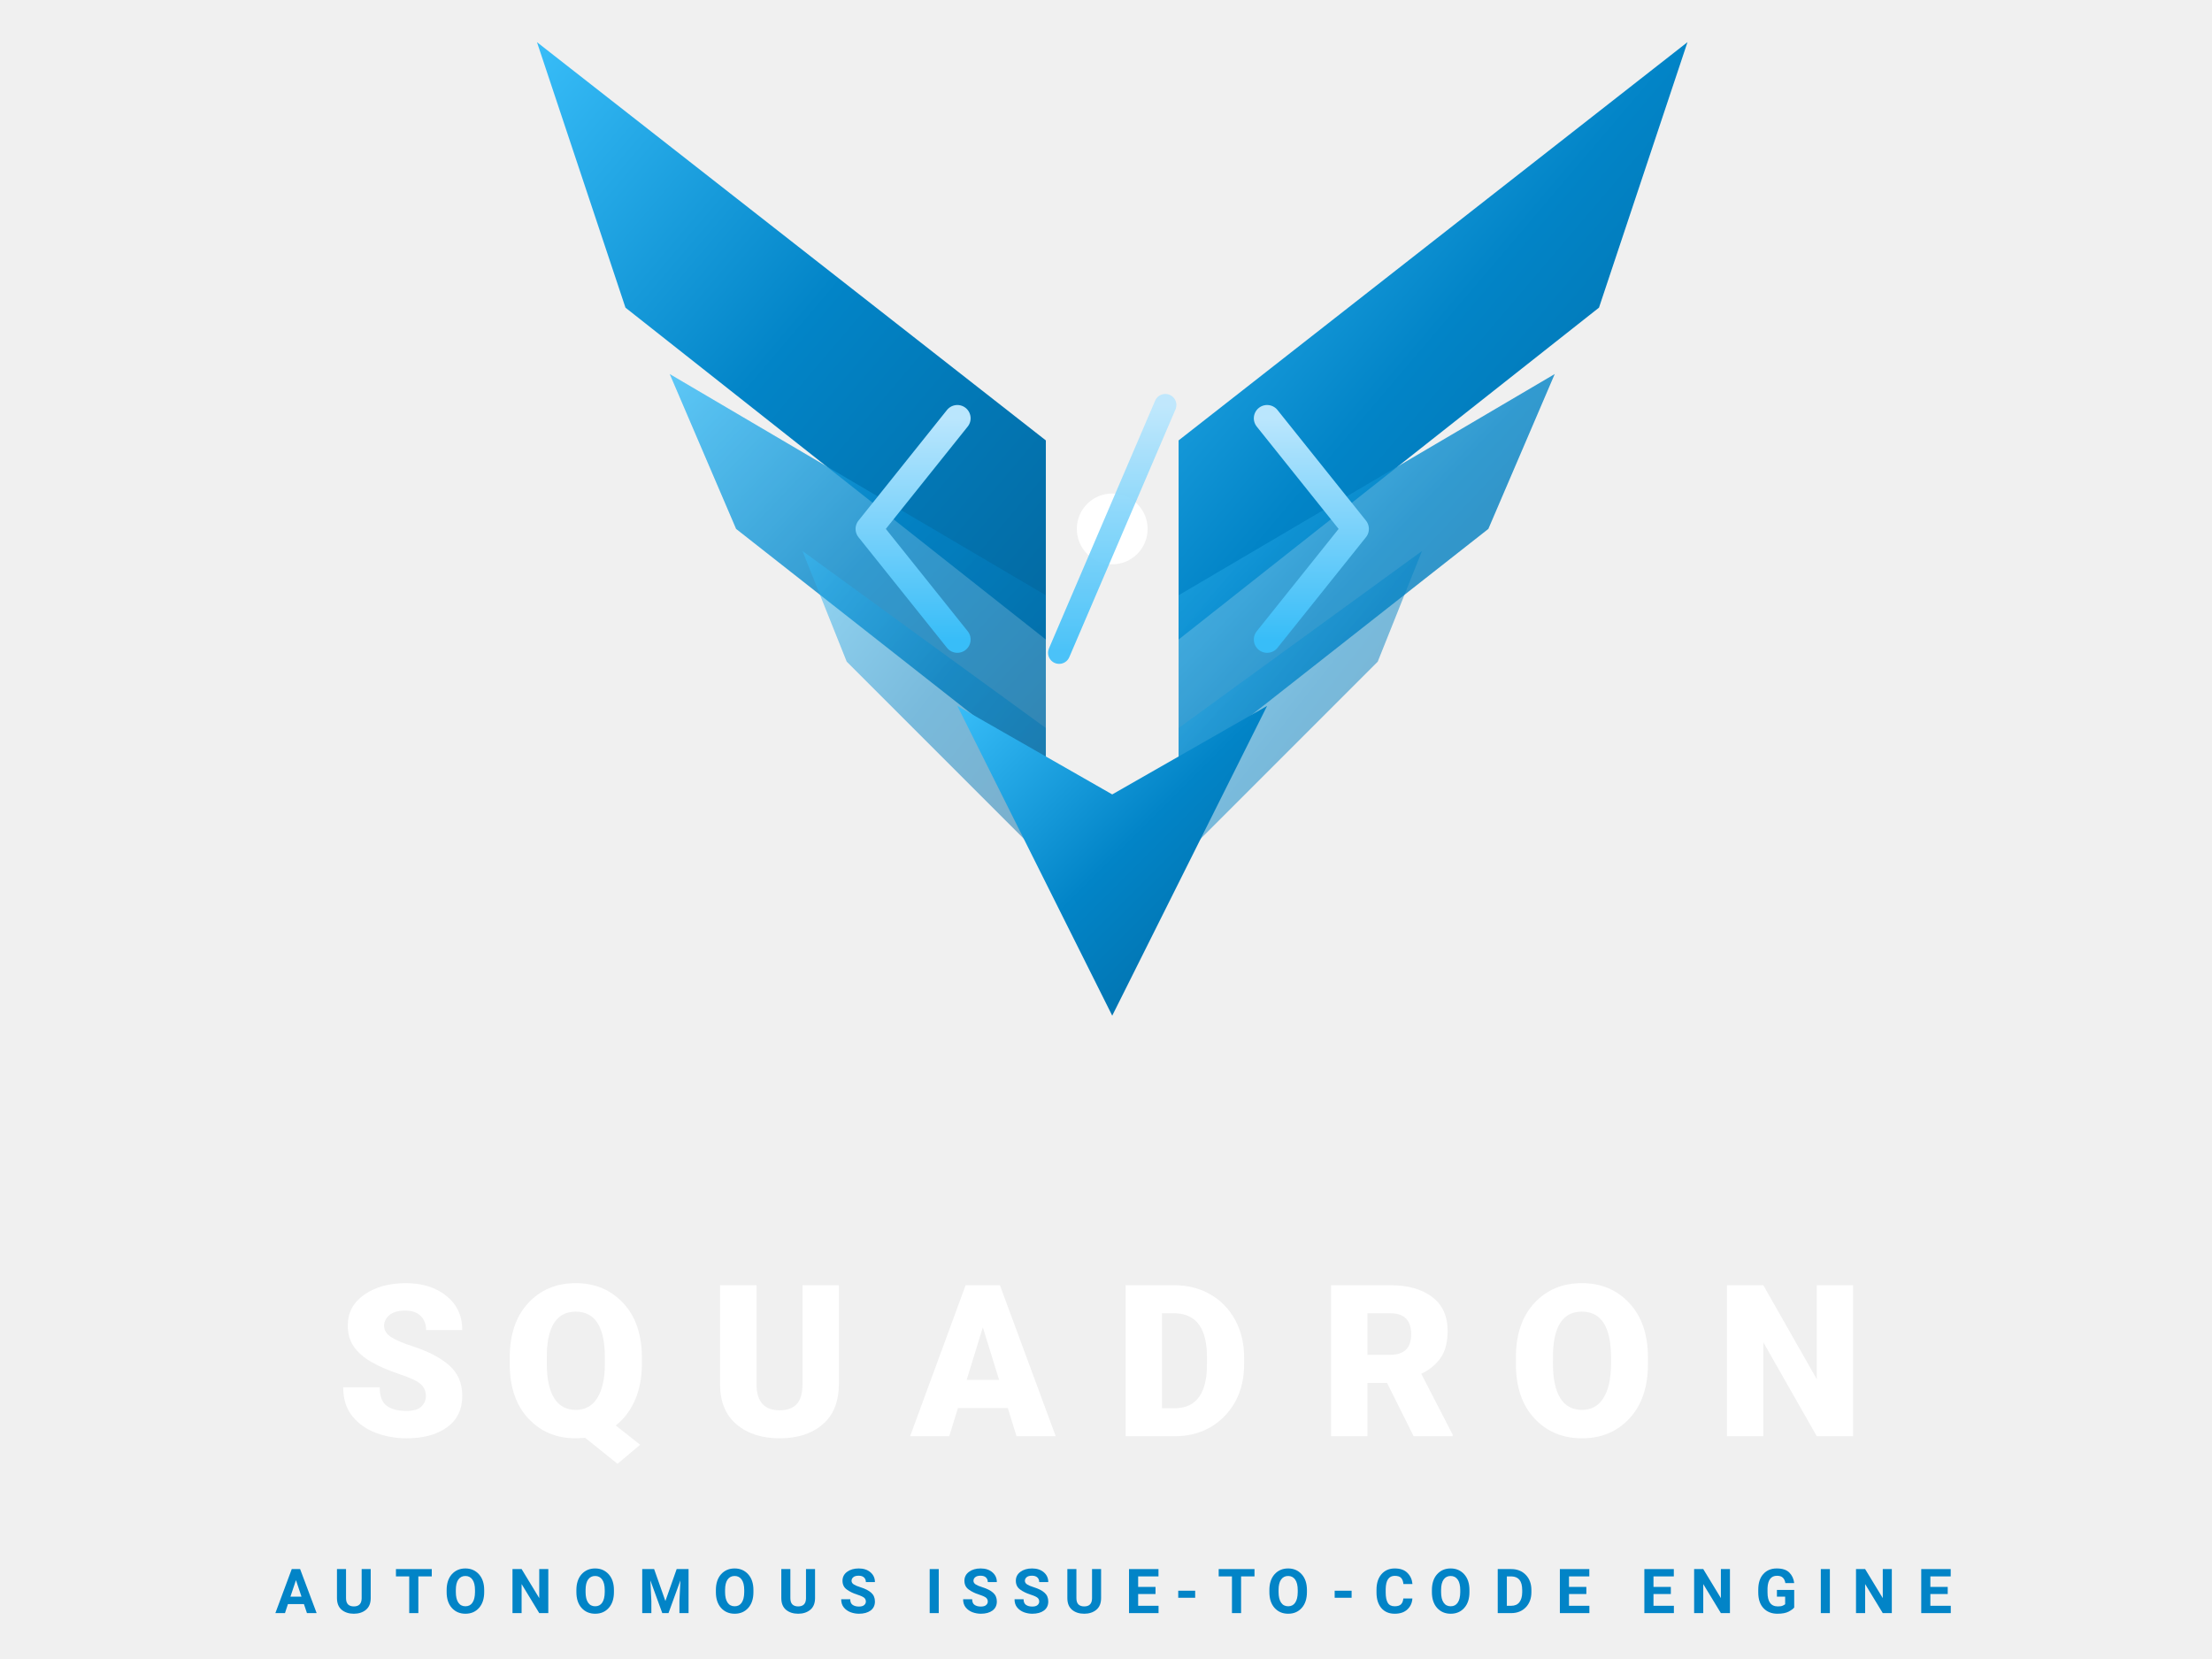
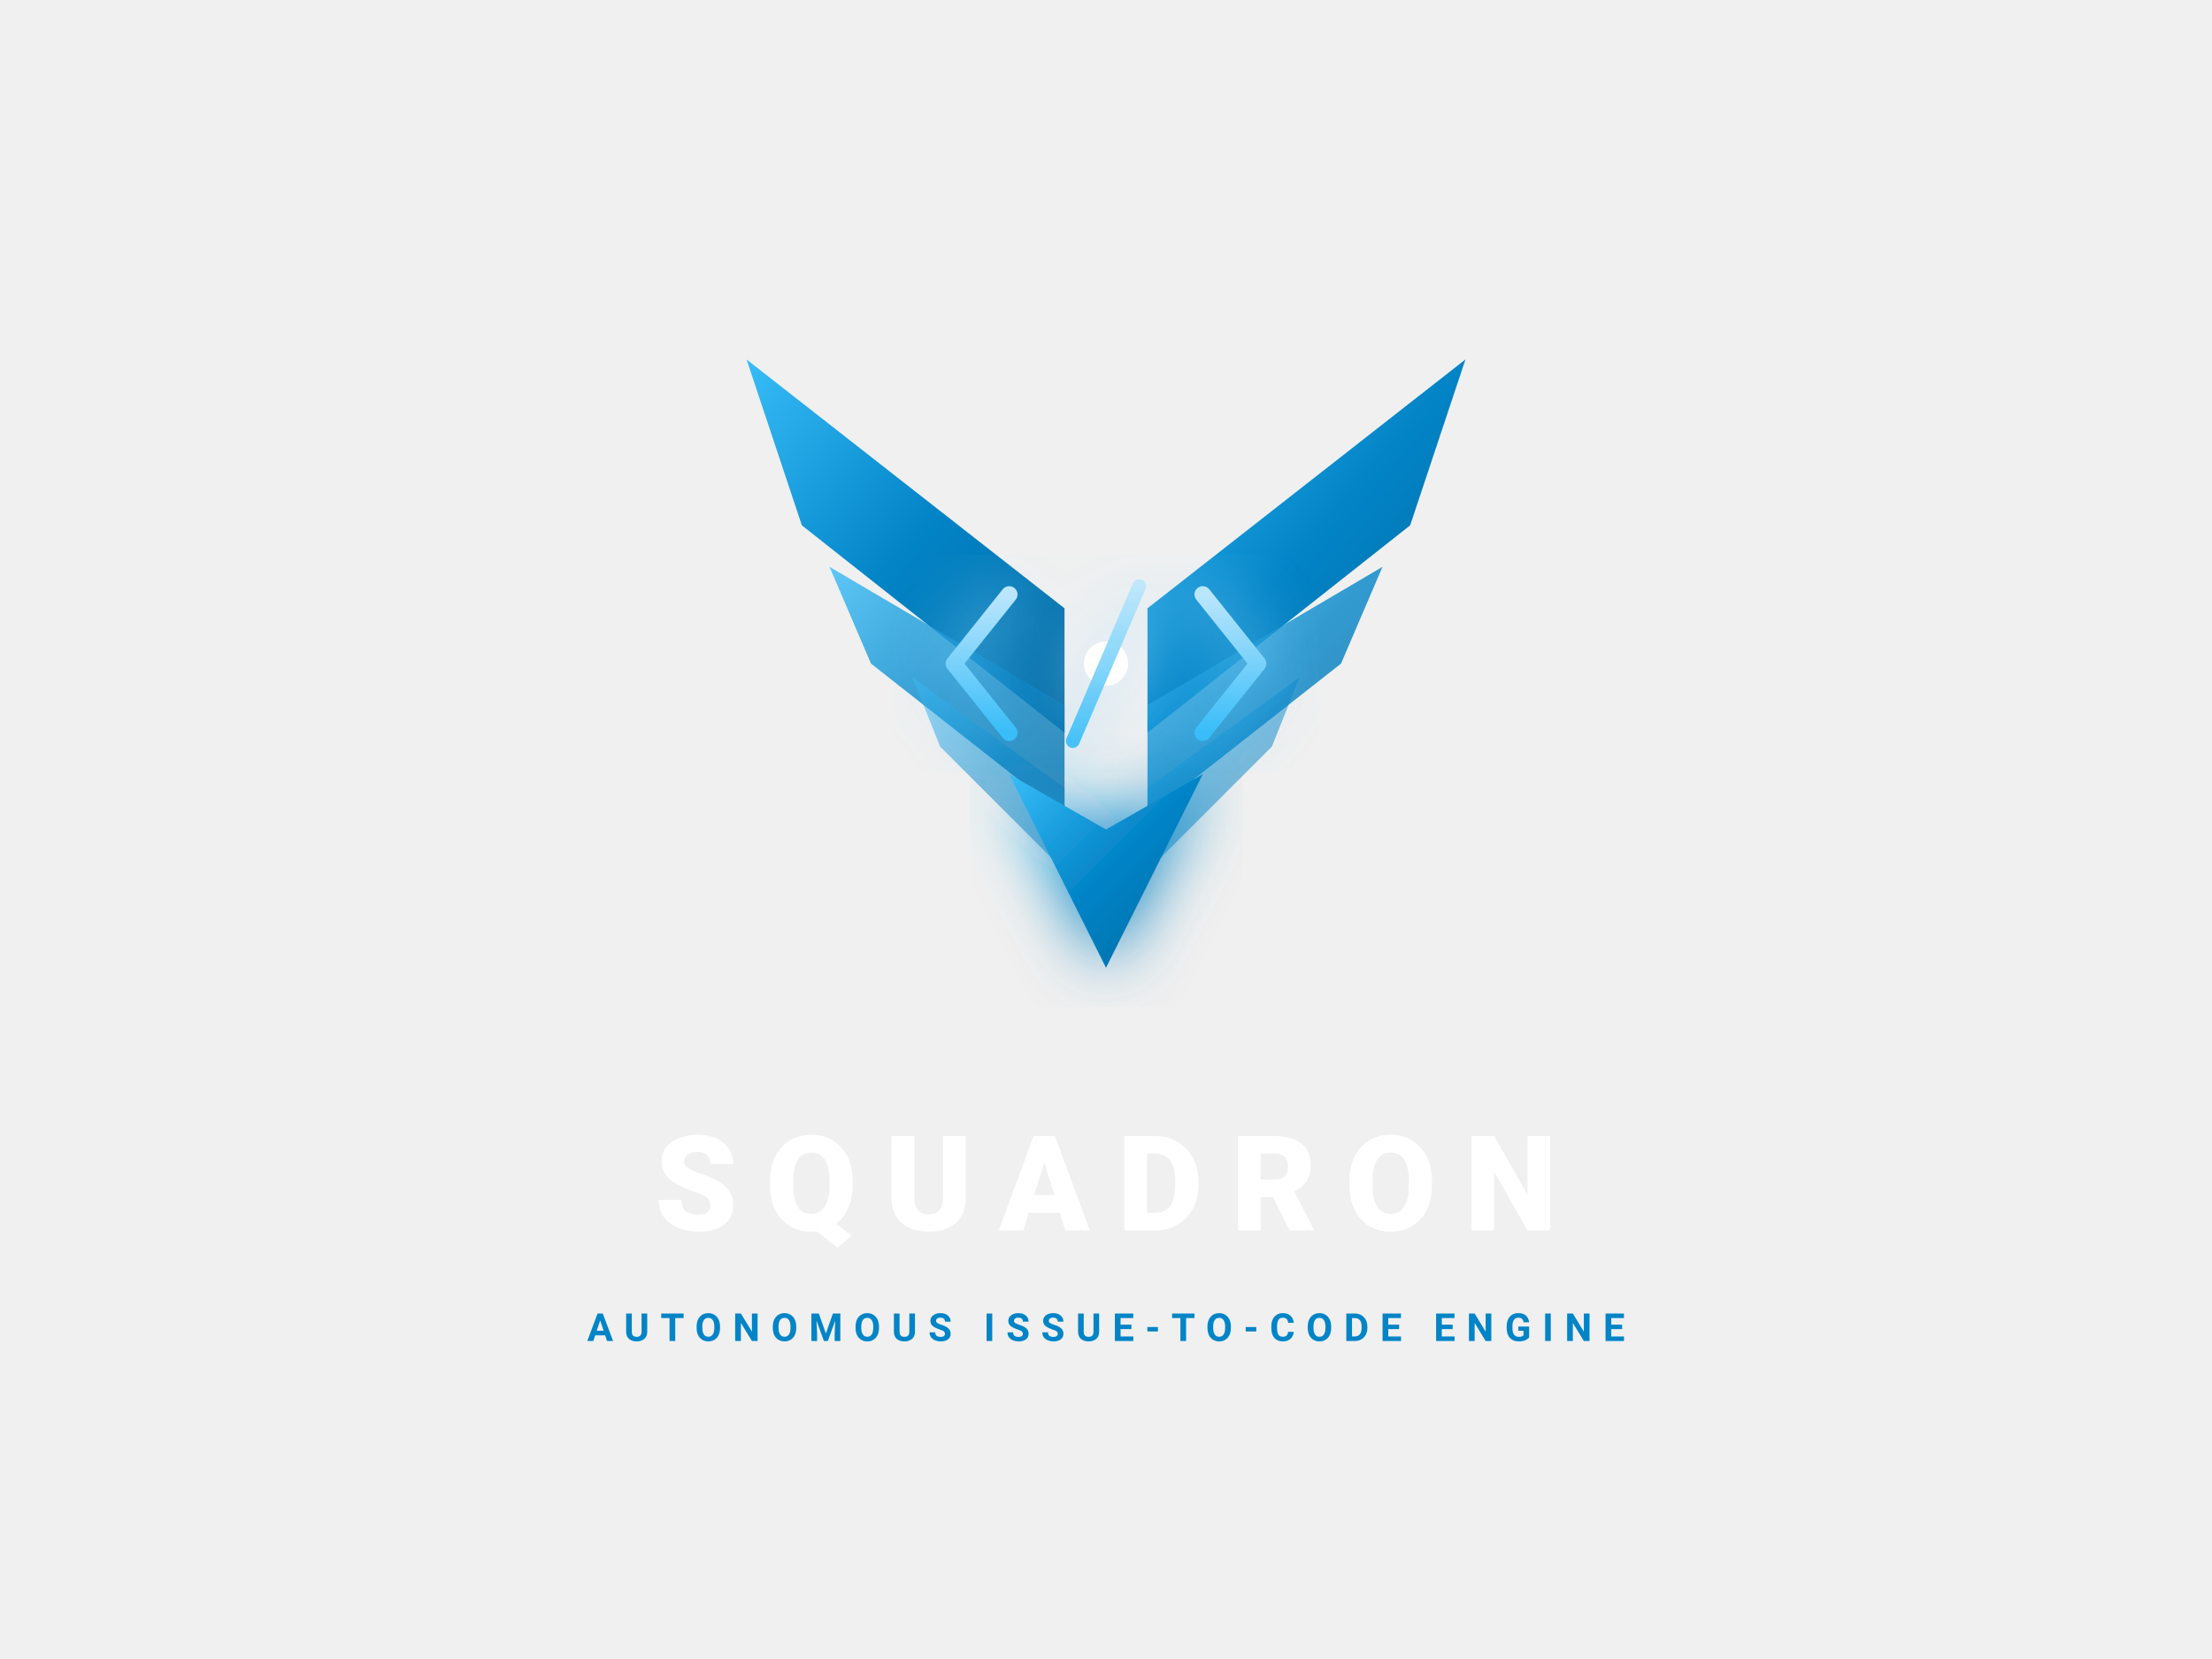
- <svg xmlns="http://www.w3.org/2000/svg" version="1.1" width="800" height="600" viewBox="0 0 800 600" xml:space="preserve">
+ <svg xmlns="http://www.w3.org/2000/svg" viewBox="0 0 800 600" width="100%" height="100%">
  <defs>
- </defs>
-   <g transform="matrix(1.6004 0 0 1.6004 402.2513 302.1336)">
-     <g style="">
-       <g transform="matrix(1 0 0 1 -72.5 -111.7621)">
-         <linearGradient id="SVGID_primaryGrad_0" gradientUnits="objectBoundingBox" gradientTransform="matrix(1 0 0 1 0 0)" x1="0" y1="0" x2="1" y2="1">
-           <stop offset="0%" style="stop-color:rgb(56,189,248);stop-opacity: 1" />
-           <stop offset="50%" style="stop-color:rgb(2,132,199);stop-opacity: 1" />
-           <stop offset="100%" style="stop-color:rgb(3,105,161);stop-opacity: 1" />
-         </linearGradient>
-         <path style="stroke: none; stroke-width: 1; stroke-dasharray: none; stroke-linecap: butt; stroke-dashoffset: 0; stroke-linejoin: miter; stroke-miterlimit: 4; fill: url(#SVGID_primaryGrad_0); fill-rule: nonzero; opacity: 1;" transform=" translate(72.5, 32.5)" d="M -15 -10 L -130 -100 L -110 -40 L -15 35 Z" stroke-linecap="round" />
-       </g>
-       <g transform="matrix(1 0 0 1 -57.5 -59.2621)">
-         <linearGradient id="SVGID_primaryGrad_1" gradientUnits="objectBoundingBox" gradientTransform="matrix(1 0 0 1 0 0)" x1="0" y1="0" x2="1" y2="1">
-           <stop offset="0%" style="stop-color:rgb(56,189,248);stop-opacity: 1" />
-           <stop offset="50%" style="stop-color:rgb(2,132,199);stop-opacity: 1" />
-           <stop offset="100%" style="stop-color:rgb(3,105,161);stop-opacity: 1" />
-         </linearGradient>
-         <path style="stroke: none; stroke-width: 1; stroke-dasharray: none; stroke-linecap: butt; stroke-dashoffset: 0; stroke-linejoin: miter; stroke-miterlimit: 4; fill: url(#SVGID_primaryGrad_1); fill-rule: nonzero; opacity: 0.8;" transform=" translate(57.5, -20)" d="M -15 25 L -100 -25 L -85 10 L -15 65 Z" stroke-linecap="round" />
-       </g>
-       <g transform="matrix(1 0 0 1 -42.5 -29.2621)">
-         <linearGradient id="SVGID_primaryGrad_2" gradientUnits="objectBoundingBox" gradientTransform="matrix(1 0 0 1 0 0)" x1="0" y1="0" x2="1" y2="1">
-           <stop offset="0%" style="stop-color:rgb(56,189,248);stop-opacity: 1" />
-           <stop offset="50%" style="stop-color:rgb(2,132,199);stop-opacity: 1" />
-           <stop offset="100%" style="stop-color:rgb(3,105,161);stop-opacity: 1" />
-         </linearGradient>
-         <path style="stroke: none; stroke-width: 1; stroke-dasharray: none; stroke-linecap: butt; stroke-dashoffset: 0; stroke-linejoin: miter; stroke-miterlimit: 4; fill: url(#SVGID_primaryGrad_2); fill-rule: nonzero; opacity: 0.5;" transform=" translate(42.5, -50)" d="M -15 55 L -70 15 L -60 40 L -15 85 Z" stroke-linecap="round" />
-       </g>
-       <g transform="matrix(1 0 0 1 72.5 -111.7621)">
-         <linearGradient id="SVGID_primaryGrad_3" gradientUnits="objectBoundingBox" gradientTransform="matrix(1 0 0 1 0 0)" x1="0" y1="0" x2="1" y2="1">
-           <stop offset="0%" style="stop-color:rgb(56,189,248);stop-opacity: 1" />
-           <stop offset="50%" style="stop-color:rgb(2,132,199);stop-opacity: 1" />
-           <stop offset="100%" style="stop-color:rgb(3,105,161);stop-opacity: 1" />
-         </linearGradient>
-         <path style="stroke: none; stroke-width: 1; stroke-dasharray: none; stroke-linecap: butt; stroke-dashoffset: 0; stroke-linejoin: miter; stroke-miterlimit: 4; fill: url(#SVGID_primaryGrad_3); fill-rule: nonzero; opacity: 1;" transform=" translate(-72.5, 32.5)" d="M 15 -10 L 130 -100 L 110 -40 L 15 35 Z" stroke-linecap="round" />
-       </g>
-       <g transform="matrix(1 0 0 1 57.5 -59.2621)">
-         <linearGradient id="SVGID_primaryGrad_4" gradientUnits="objectBoundingBox" gradientTransform="matrix(1 0 0 1 0 0)" x1="0" y1="0" x2="1" y2="1">
-           <stop offset="0%" style="stop-color:rgb(56,189,248);stop-opacity: 1" />
-           <stop offset="50%" style="stop-color:rgb(2,132,199);stop-opacity: 1" />
-           <stop offset="100%" style="stop-color:rgb(3,105,161);stop-opacity: 1" />
-         </linearGradient>
-         <path style="stroke: none; stroke-width: 1; stroke-dasharray: none; stroke-linecap: butt; stroke-dashoffset: 0; stroke-linejoin: miter; stroke-miterlimit: 4; fill: url(#SVGID_primaryGrad_4); fill-rule: nonzero; opacity: 0.8;" transform=" translate(-57.5, -20)" d="M 15 25 L 100 -25 L 85 10 L 15 65 Z" stroke-linecap="round" />
-       </g>
-       <g transform="matrix(1 0 0 1 42.5 -29.2621)">
-         <linearGradient id="SVGID_primaryGrad_5" gradientUnits="objectBoundingBox" gradientTransform="matrix(1 0 0 1 0 0)" x1="0" y1="0" x2="1" y2="1">
-           <stop offset="0%" style="stop-color:rgb(56,189,248);stop-opacity: 1" />
-           <stop offset="50%" style="stop-color:rgb(2,132,199);stop-opacity: 1" />
-           <stop offset="100%" style="stop-color:rgb(3,105,161);stop-opacity: 1" />
-         </linearGradient>
-         <path style="stroke: none; stroke-width: 1; stroke-dasharray: none; stroke-linecap: butt; stroke-dashoffset: 0; stroke-linejoin: miter; stroke-miterlimit: 4; fill: url(#SVGID_primaryGrad_5); fill-rule: nonzero; opacity: 0.5;" transform=" translate(-42.5, -50)" d="M 15 55 L 70 15 L 60 40 L 15 85 Z" stroke-linecap="round" />
-       </g>
-       <g transform="matrix(1 0 0 1 0 5.7379)">
-         <linearGradient id="SVGID_primaryGrad_6" gradientUnits="objectBoundingBox" gradientTransform="matrix(1 0 0 1 0 0)" x1="0" y1="0" x2="1" y2="1">
-           <stop offset="0%" style="stop-color:rgb(56,189,248);stop-opacity: 1" />
-           <stop offset="50%" style="stop-color:rgb(2,132,199);stop-opacity: 1" />
-           <stop offset="100%" style="stop-color:rgb(3,105,161);stop-opacity: 1" />
-         </linearGradient>
-         <path style="stroke: none; stroke-width: 1; stroke-dasharray: none; stroke-linecap: butt; stroke-dashoffset: 0; stroke-linejoin: miter; stroke-miterlimit: 4; fill: url(#SVGID_primaryGrad_6); fill-rule: nonzero; opacity: 1;" transform=" translate(0, -85)" d="M 0 120 L -35 50 L 0 70 L 35 50 Z" stroke-linecap="round" />
-       </g>
-       <g transform="matrix(1 0 0 1 0 -69.2621)">
-         <circle style="stroke: none; stroke-width: 1; stroke-dasharray: none; stroke-linecap: butt; stroke-dashoffset: 0; stroke-linejoin: miter; stroke-miterlimit: 4; fill: rgb(255,255,255); fill-rule: nonzero; opacity: 1;" cx="0" cy="0" r="8" />
-       </g>
-       <g transform="matrix(1 0 0 1 -45 -69.2621)">
-         <linearGradient id="SVGID_accentGrad_7" gradientUnits="objectBoundingBox" gradientTransform="matrix(1 0 0 1 0 0)" x1="0" y1="0" x2="0" y2="1">
-           <stop offset="0%" style="stop-color:rgb(186,230,253);stop-opacity: 1" />
-           <stop offset="100%" style="stop-color:rgb(56,189,248);stop-opacity: 1" />
-         </linearGradient>
-         <path style="stroke: url(#SVGID_accentGrad_7); stroke-width: 6; stroke-dasharray: none; stroke-linecap: round; stroke-dashoffset: 0; stroke-linejoin: round; stroke-miterlimit: 4; fill: none; fill-rule: nonzero; opacity: 1;" transform=" translate(45, 0)" d="M -35 -25 L -55 0 L -35 25" stroke-linecap="round" />
-       </g>
-       <g transform="matrix(1 0 0 1 45 -69.2621)">
-         <linearGradient id="SVGID_accentGrad_8" gradientUnits="objectBoundingBox" gradientTransform="matrix(1 0 0 1 0 0)" x1="0" y1="0" x2="0" y2="1">
-           <stop offset="0%" style="stop-color:rgb(186,230,253);stop-opacity: 1" />
-           <stop offset="100%" style="stop-color:rgb(56,189,248);stop-opacity: 1" />
-         </linearGradient>
-         <path style="stroke: url(#SVGID_accentGrad_8); stroke-width: 6; stroke-dasharray: none; stroke-linecap: round; stroke-dashoffset: 0; stroke-linejoin: round; stroke-miterlimit: 4; fill: none; fill-rule: nonzero; opacity: 1;" transform=" translate(-45, 0)" d="M 35 -25 L 55 0 L 35 25" stroke-linecap="round" />
-       </g>
-       <g transform="matrix(1 0 0 1 0 -69.2621)">
-         <linearGradient id="SVGID_accentGrad_9" gradientUnits="objectBoundingBox" gradientTransform="matrix(1 0 0 1 0 0)" x1="0" y1="0" x2="0" y2="1">
-           <stop offset="0%" style="stop-color:rgb(186,230,253);stop-opacity: 1" />
-           <stop offset="100%" style="stop-color:rgb(56,189,248);stop-opacity: 1" />
-         </linearGradient>
-         <line style="stroke: url(#SVGID_accentGrad_9); stroke-width: 5; stroke-dasharray: none; stroke-linecap: round; stroke-dashoffset: 0; stroke-linejoin: miter; stroke-miterlimit: 4; fill: rgb(0,0,0); fill-rule: nonzero; opacity: 0.9;" x1="12" y1="-28" x2="-12" y2="28" />
-       </g>
-       <g transform="matrix(1 0 0 1 -0.0001 120.7007)" style="">
-         <text xml:space="preserve" font-family="system-ui, -apple-system, BlinkMacSystemFont, 'Segoe UI', Roboto, sans-serif" font-size="48" font-style="normal" font-weight="900" style="stroke: none; stroke-width: 1; stroke-dasharray: none; stroke-linecap: butt; stroke-dashoffset: 0; stroke-linejoin: miter; stroke-miterlimit: 4; fill: rgb(255,255,255); fill-rule: nonzero; opacity: 1; white-space: pre;">
-           <tspan x="-175.285" y="15.079">S</tspan>
-           <tspan x="-137.84" y="15.079">Q</tspan>
-           <tspan x="-91.113" y="15.079">U</tspan>
-           <tspan x="-45.582" y="15.079">A</tspan>
-           <tspan x="0.418" y="15.079">D</tspan>
-           <tspan x="46.84" y="15.079">R</tspan>
-           <tspan x="89.582" y="15.079">O</tspan>
-           <tspan x="136.309" y="15.079">N</tspan>
-         </text>
-       </g>
-       <g transform="matrix(1 0 0 1 0 171.352)" style="">
-         <text xml:space="preserve" font-family="system-ui, -apple-system, BlinkMacSystemFont, 'Segoe UI', Roboto, sans-serif" font-size="14" font-style="normal" font-weight="600" style="stroke: none; stroke-width: 1; stroke-dasharray: none; stroke-linecap: butt; stroke-dashoffset: 0; stroke-linejoin: miter; stroke-miterlimit: 4; fill: rgb(2,132,199); fill-rule: nonzero; opacity: 1; white-space: pre;">
-           <tspan x="-189.179" y="4.398">A</tspan>
-           <tspan x="-175.991" y="4.398">U</tspan>
-           <tspan x="-162.148" y="4.398">T</tspan>
-           <tspan x="-151.004" y="4.398">O</tspan>
-           <tspan x="-136.422" y="4.398">N</tspan>
-           <tspan x="-121.683" y="4.398">O</tspan>
-           <tspan x="-107.101" y="4.398">M</tspan>
-           <tspan x="-90.16" y="4.398">O</tspan>
-           <tspan x="-75.578" y="4.398">U</tspan>
-           <tspan x="-61.734" y="4.398">S</tspan>
-           <tspan x="-50.112" y="4.398" style="white-space: pre; "> </tspan>
-           <tspan x="-42.264" y="4.398">I</tspan>
-           <tspan x="-34.183" y="4.398">S</tspan>
-           <tspan x="-22.561" y="4.398">S</tspan>
-           <tspan x="-10.938" y="4.398">U</tspan>
-           <tspan x="2.905" y="4.398">E</tspan>
-           <tspan x="14.151" y="4.398">-</tspan>
-           <tspan x="23.777" y="4.398">T</tspan>
-           <tspan x="34.921" y="4.398">O</tspan>
-           <tspan x="49.503" y="4.398">-</tspan>
-           <tspan x="59.129" y="4.398">C</tspan>
-           <tspan x="71.647" y="4.398">O</tspan>
-           <tspan x="86.228" y="4.398">D</tspan>
-           <tspan x="100.27" y="4.398">E</tspan>
-           <tspan x="111.517" y="4.398" style="white-space: pre; "> </tspan>
-           <tspan x="119.365" y="4.398">E</tspan>
-           <tspan x="130.611" y="4.398">N</tspan>
-           <tspan x="145.351" y="4.398">G</tspan>
-           <tspan x="159.112" y="4.398">I</tspan>
-           <tspan x="167.193" y="4.398">N</tspan>
-           <tspan x="181.933" y="4.398">E</tspan>
-         </text>
-       </g>
+     <linearGradient id="primaryGrad" x1="0%" y1="0%" x2="100%" y2="100%">
+       <stop offset="0%" stop-color="#38bdf8" />
+       <stop offset="50%" stop-color="#0284c7" />
+       <stop offset="100%" stop-color="#0369a1" />
+     </linearGradient>
+     <linearGradient id="accentGrad" x1="0%" y1="0%" x2="0%" y2="100%">
+       <stop offset="0%" stop-color="#bae6fd" />
+       <stop offset="100%" stop-color="#38bdf8" />
+     </linearGradient>
+     <filter id="glow" x="-20%" y="-20%" width="140%" height="140%">
+       <feGaussianBlur stdDeviation="12" result="blur" />
+       <feMerge>
+         <feMergeNode in="blur" />
+         <feMergeNode in="SourceGraphic" />
+       </feMerge>
+     </filter>
+   </defs>
+   <g transform="translate(400, 230)">
+     <path d="M -15 -10 L -130 -100 L -110 -40 L -15 35 Z" fill="url(#primaryGrad)" />
+     <path d="M -15 25 L -100 -25 L -85 10 L -15 65 Z" fill="url(#primaryGrad)" opacity="0.8" />
+     <path d="M -15 55 L -70 15 L -60 40 L -15 85 Z" fill="url(#primaryGrad)" opacity="0.5" />
+     <path d="M 15 -10 L 130 -100 L 110 -40 L 15 35 Z" fill="url(#primaryGrad)" />
+     <path d="M 15 25 L 100 -25 L 85 10 L 15 65 Z" fill="url(#primaryGrad)" opacity="0.8" />
+     <path d="M 15 55 L 70 15 L 60 40 L 15 85 Z" fill="url(#primaryGrad)" opacity="0.5" />
+     <path d="M 0 120 L -35 50 L 0 70 L 35 50 Z" fill="url(#primaryGrad)" filter="url(#glow)" />
+     <g transform="translate(0, 10)" filter="url(#glow)">
+       <circle cx="0" cy="0" r="8" fill="#ffffff" />
+       <path d="M -35 -25 L -55 0 L -35 25" fill="none" stroke="url(#accentGrad)" stroke-width="6" stroke-linecap="round" stroke-linejoin="round" />
+       <path d="M 35 -25 L 55 0 L 35 25" fill="none" stroke="url(#accentGrad)" stroke-width="6" stroke-linecap="round" stroke-linejoin="round" />
+       <line x1="12" y1="-28" x2="-12" y2="28" stroke="url(#accentGrad)" stroke-width="5" stroke-linecap="round" opacity="0.9" />
    </g>
  </g>
+   <g text-anchor="middle">
+     <text x="400" y="445" fill="#ffffff" font-family="system-ui, -apple-system, BlinkMacSystemFont, 'Segoe UI', Roboto, sans-serif" font-size="48" font-weight="900" letter-spacing="10">SQUADRON</text>
+     <text x="400" y="485" fill="#0284c7" font-family="system-ui, -apple-system, BlinkMacSystemFont, 'Segoe UI', Roboto, sans-serif" font-size="14" font-weight="600" letter-spacing="4">AUTONOMOUS ISSUE-TO-CODE ENGINE</text>
+   </g>
</svg>
